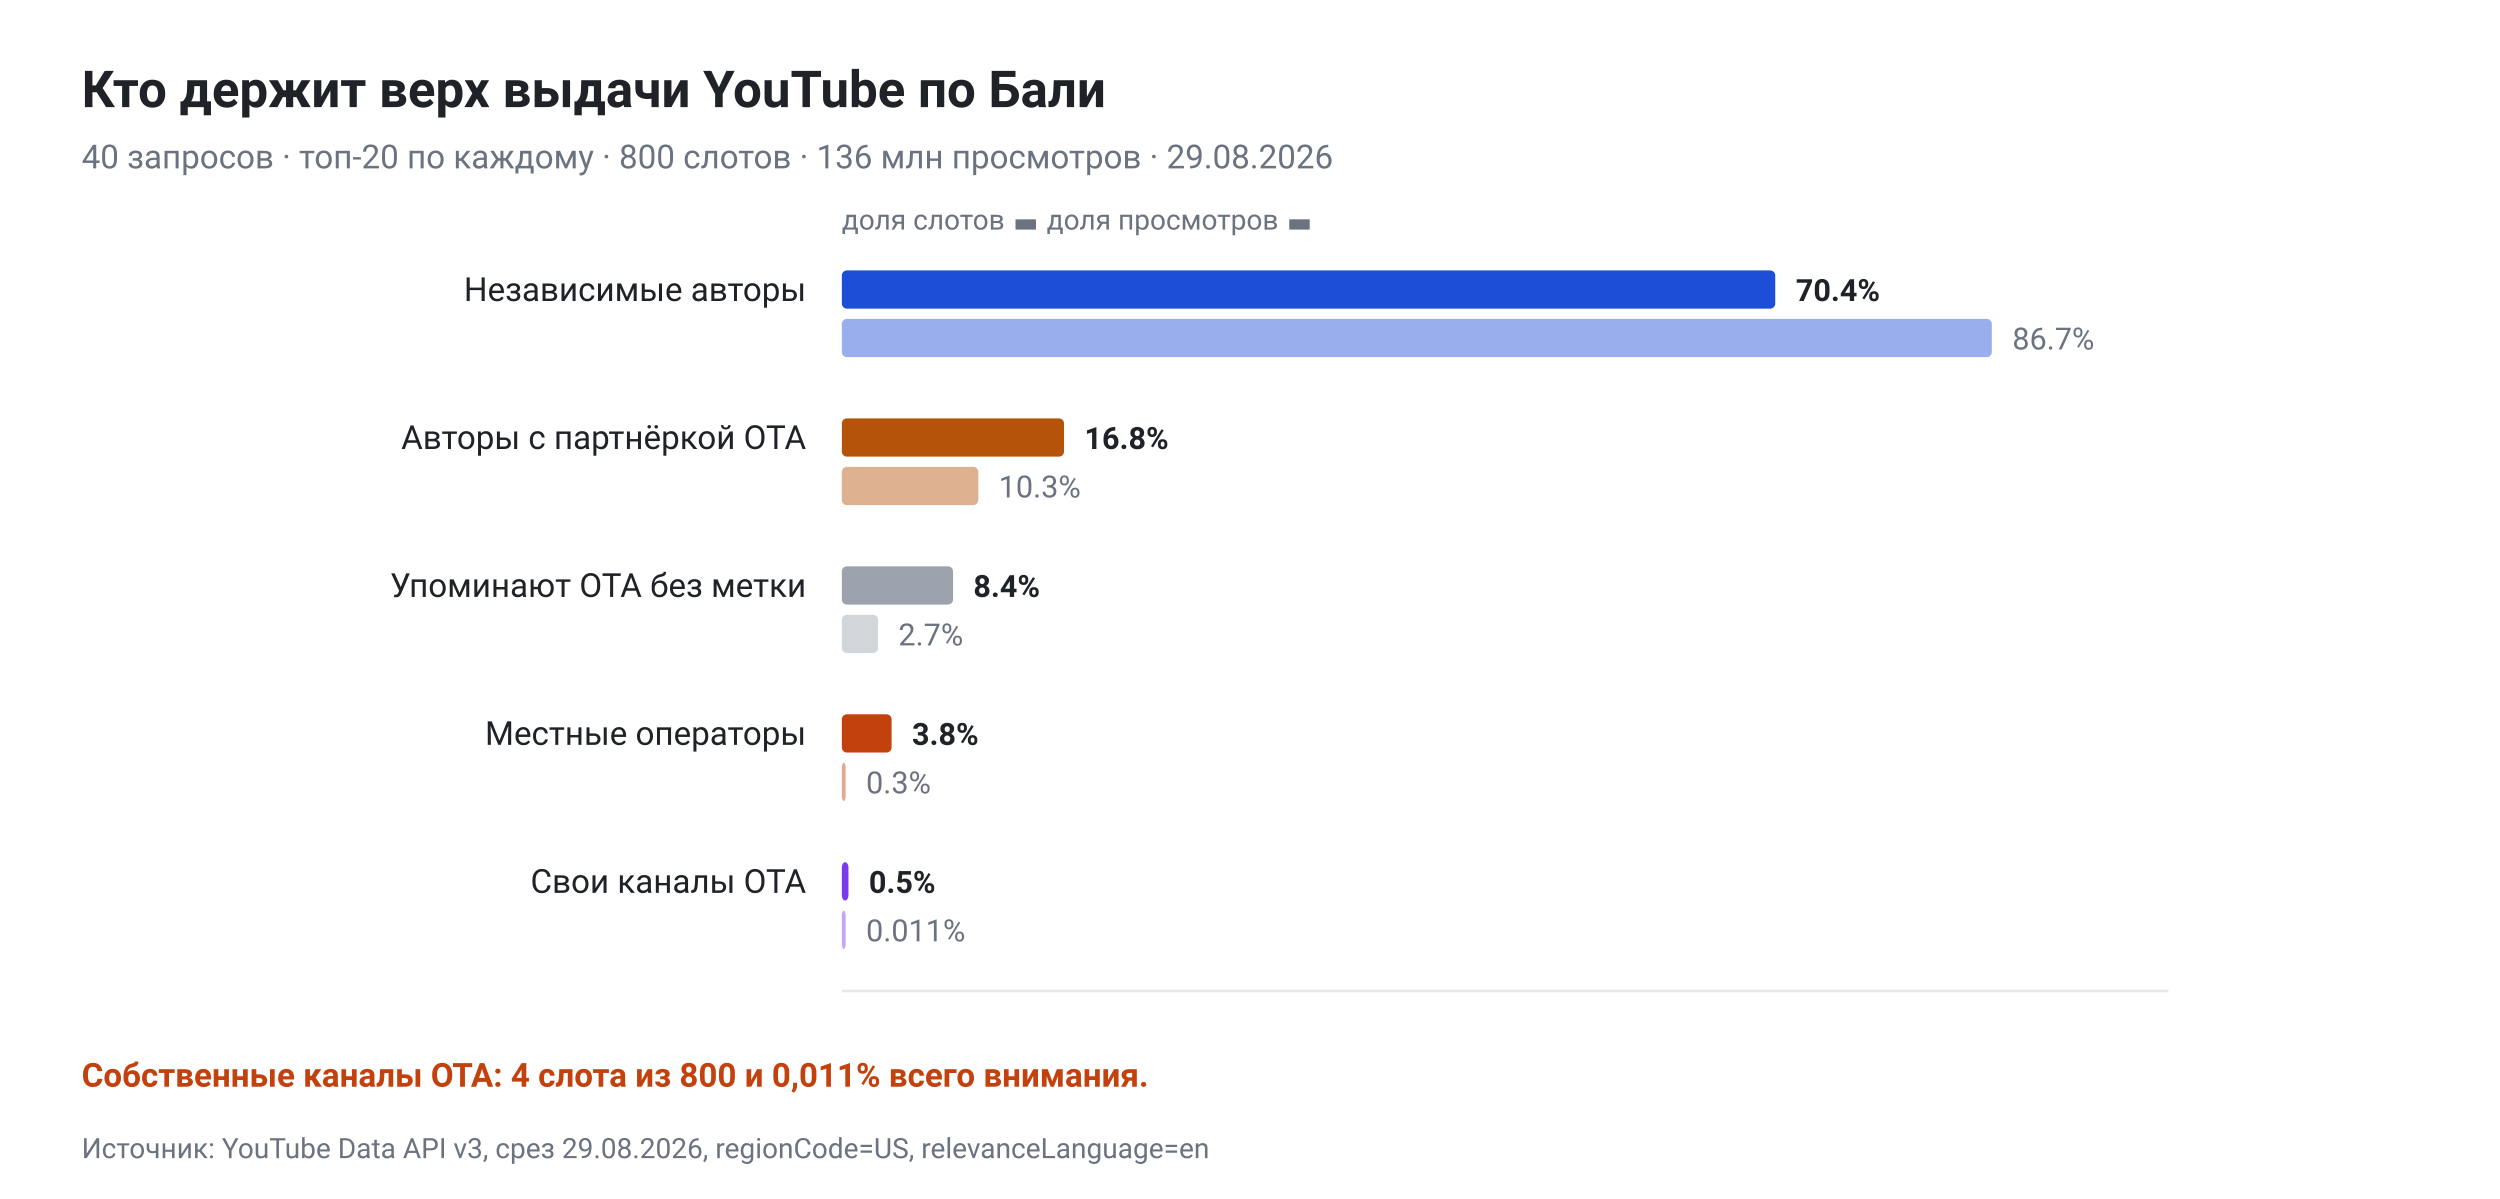
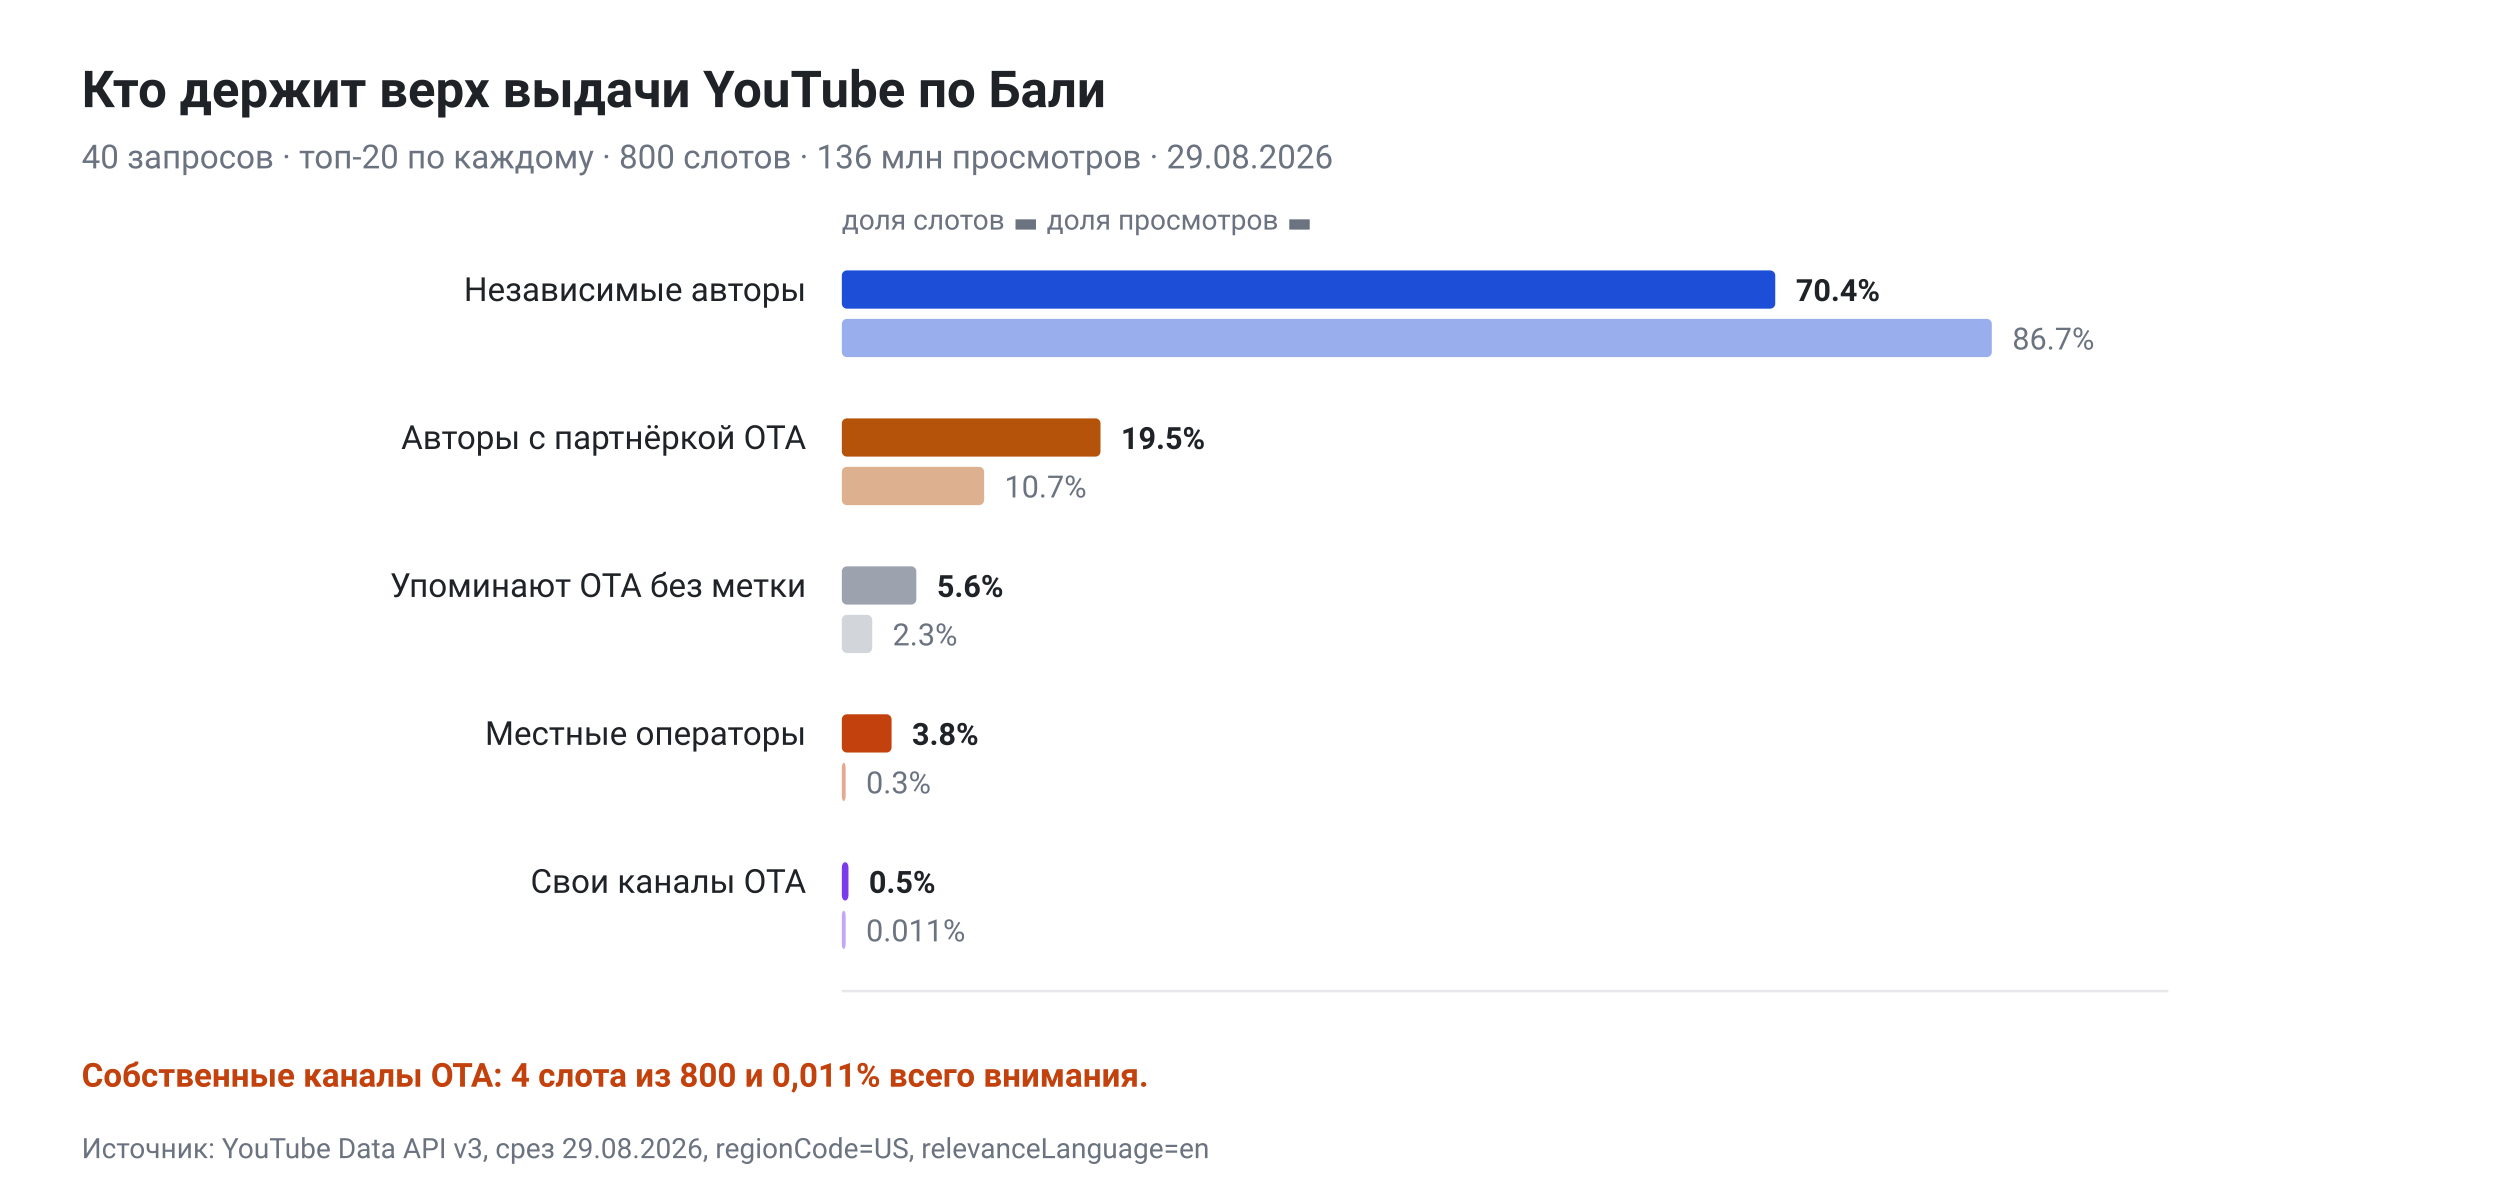
<svg xmlns="http://www.w3.org/2000/svg" width="980" height="470" viewBox="0 0 980 470" font-family="-apple-system, BlinkMacSystemFont, 'Segoe UI', Roboto, Helvetica, Arial, sans-serif">
  <rect width="980" height="470" fill="#FFFFFF" />
  <text x="32" y="42" font-size="20" font-weight="700" fill="#1F2328">Кто держит верх выдачи YouTube по Бали</text>
  <text x="32" y="66" font-size="13" fill="#6B7280">40 запросов · топ-20 по каждому · 800 слотов · 136 млн просмотров · 29.08.2026</text>
  <text x="330" y="90" font-size="11" fill="#6B7280">доля слотов ▬  доля просмотров ▬</text>
  <text x="316" y="118" font-size="13" fill="#1F2328" text-anchor="end">Независимые авторы</text>
  <rect x="330" y="106" width="365.9" height="15" rx="2" fill="#1D4ED8" />
  <rect x="330" y="125" width="450.8" height="15" rx="2" fill="#1D4ED8" opacity="0.45" />
  <text x="703.95" y="118" font-size="12" font-weight="600" fill="#1F2328">70.4%</text>
  <text x="788.826" y="137" font-size="12" fill="#6B7280">86.7%</text>
  <text x="316" y="176" font-size="13" fill="#1F2328" text-anchor="end">Авторы с партнёркой OTA</text>
-   <rect x="330" y="164" width="87.1" height="15" rx="2" fill="#B45309" />
-   <rect x="330" y="183" width="53.5" height="15" rx="2" fill="#B45309" opacity="0.45" />
-   <text x="425.1" y="176" font-size="12" font-weight="600" fill="#1F2328">16.8%</text>
-   <text x="391.484" y="195" font-size="12" fill="#6B7280">10.3%</text>
+   <rect x="330" y="164" width="101.4" height="15" rx="2" fill="#B45309" />
+   <rect x="330" y="183" width="55.8" height="15" rx="2" fill="#B45309" opacity="0.45" />
+   <text x="439.4" y="176" font-size="12" font-weight="600" fill="#1F2328">19.5%</text>
+   <text x="393.758" y="195" font-size="12" fill="#6B7280">10.7%</text>
  <text x="316" y="234" font-size="13" fill="#1F2328" text-anchor="end">Упоминают OTA без метки</text>
-   <rect x="330" y="222" width="43.6" height="15" rx="2" fill="#9CA3AF" />
-   <rect x="330" y="241" width="14.2" height="15" rx="2" fill="#9CA3AF" opacity="0.45" />
-   <text x="381.55" y="234" font-size="12" font-weight="600" fill="#1F2328">8.4%</text>
-   <text x="352.16" y="253" font-size="12" fill="#6B7280">2.7%</text>
+   <rect x="330" y="222" width="29.2" height="15" rx="2" fill="#9CA3AF" />
+   <rect x="330" y="241" width="11.9" height="15" rx="2" fill="#9CA3AF" opacity="0.45" />
+   <text x="367.25" y="234" font-size="12" font-weight="600" fill="#1F2328">5.6%</text>
+   <text x="349.885" y="253" font-size="12" fill="#6B7280">2.3%</text>
  <text x="316" y="292" font-size="13" fill="#1F2328" text-anchor="end">Местные операторы</text>
  <rect x="330" y="280" width="19.5" height="15" rx="2" fill="#C2410C" />
  <rect x="330" y="299" width="1.5" height="15" rx="2" fill="#C2410C" opacity="0.45" />
  <text x="357.5" y="292" font-size="12" font-weight="600" fill="#1F2328">3.8%</text>
  <text x="339.5" y="311" font-size="12" fill="#6B7280">0.3%</text>
  <text x="316" y="350" font-size="13" fill="#1F2328" text-anchor="end">Свои каналы OTA</text>
  <rect x="330" y="338" width="2.6" height="15" rx="2" fill="#7C3AED" />
  <rect x="330" y="357" width="1.5" height="15" rx="2" fill="#7C3AED" opacity="0.45" />
  <text x="340.6" y="350" font-size="12" font-weight="600" fill="#1F2328">0.5%</text>
  <text x="339.5" y="369" font-size="12" fill="#6B7280">0.011%</text>
  <rect x="330" y="388" width="520" height="1" fill="#E5E7EB" />
  <text x="32" y="426" font-size="13" font-weight="600" fill="#C2410C">Собственные каналы OTA: 4 слота из 800 и 0,011% всего внимания.</text>
  <text x="32" y="454" font-size="11" fill="#6B7280">Источник: YouTube Data API v3, срез 29.08.2026, regionCode=US, relevanceLanguage=en</text>
</svg>
